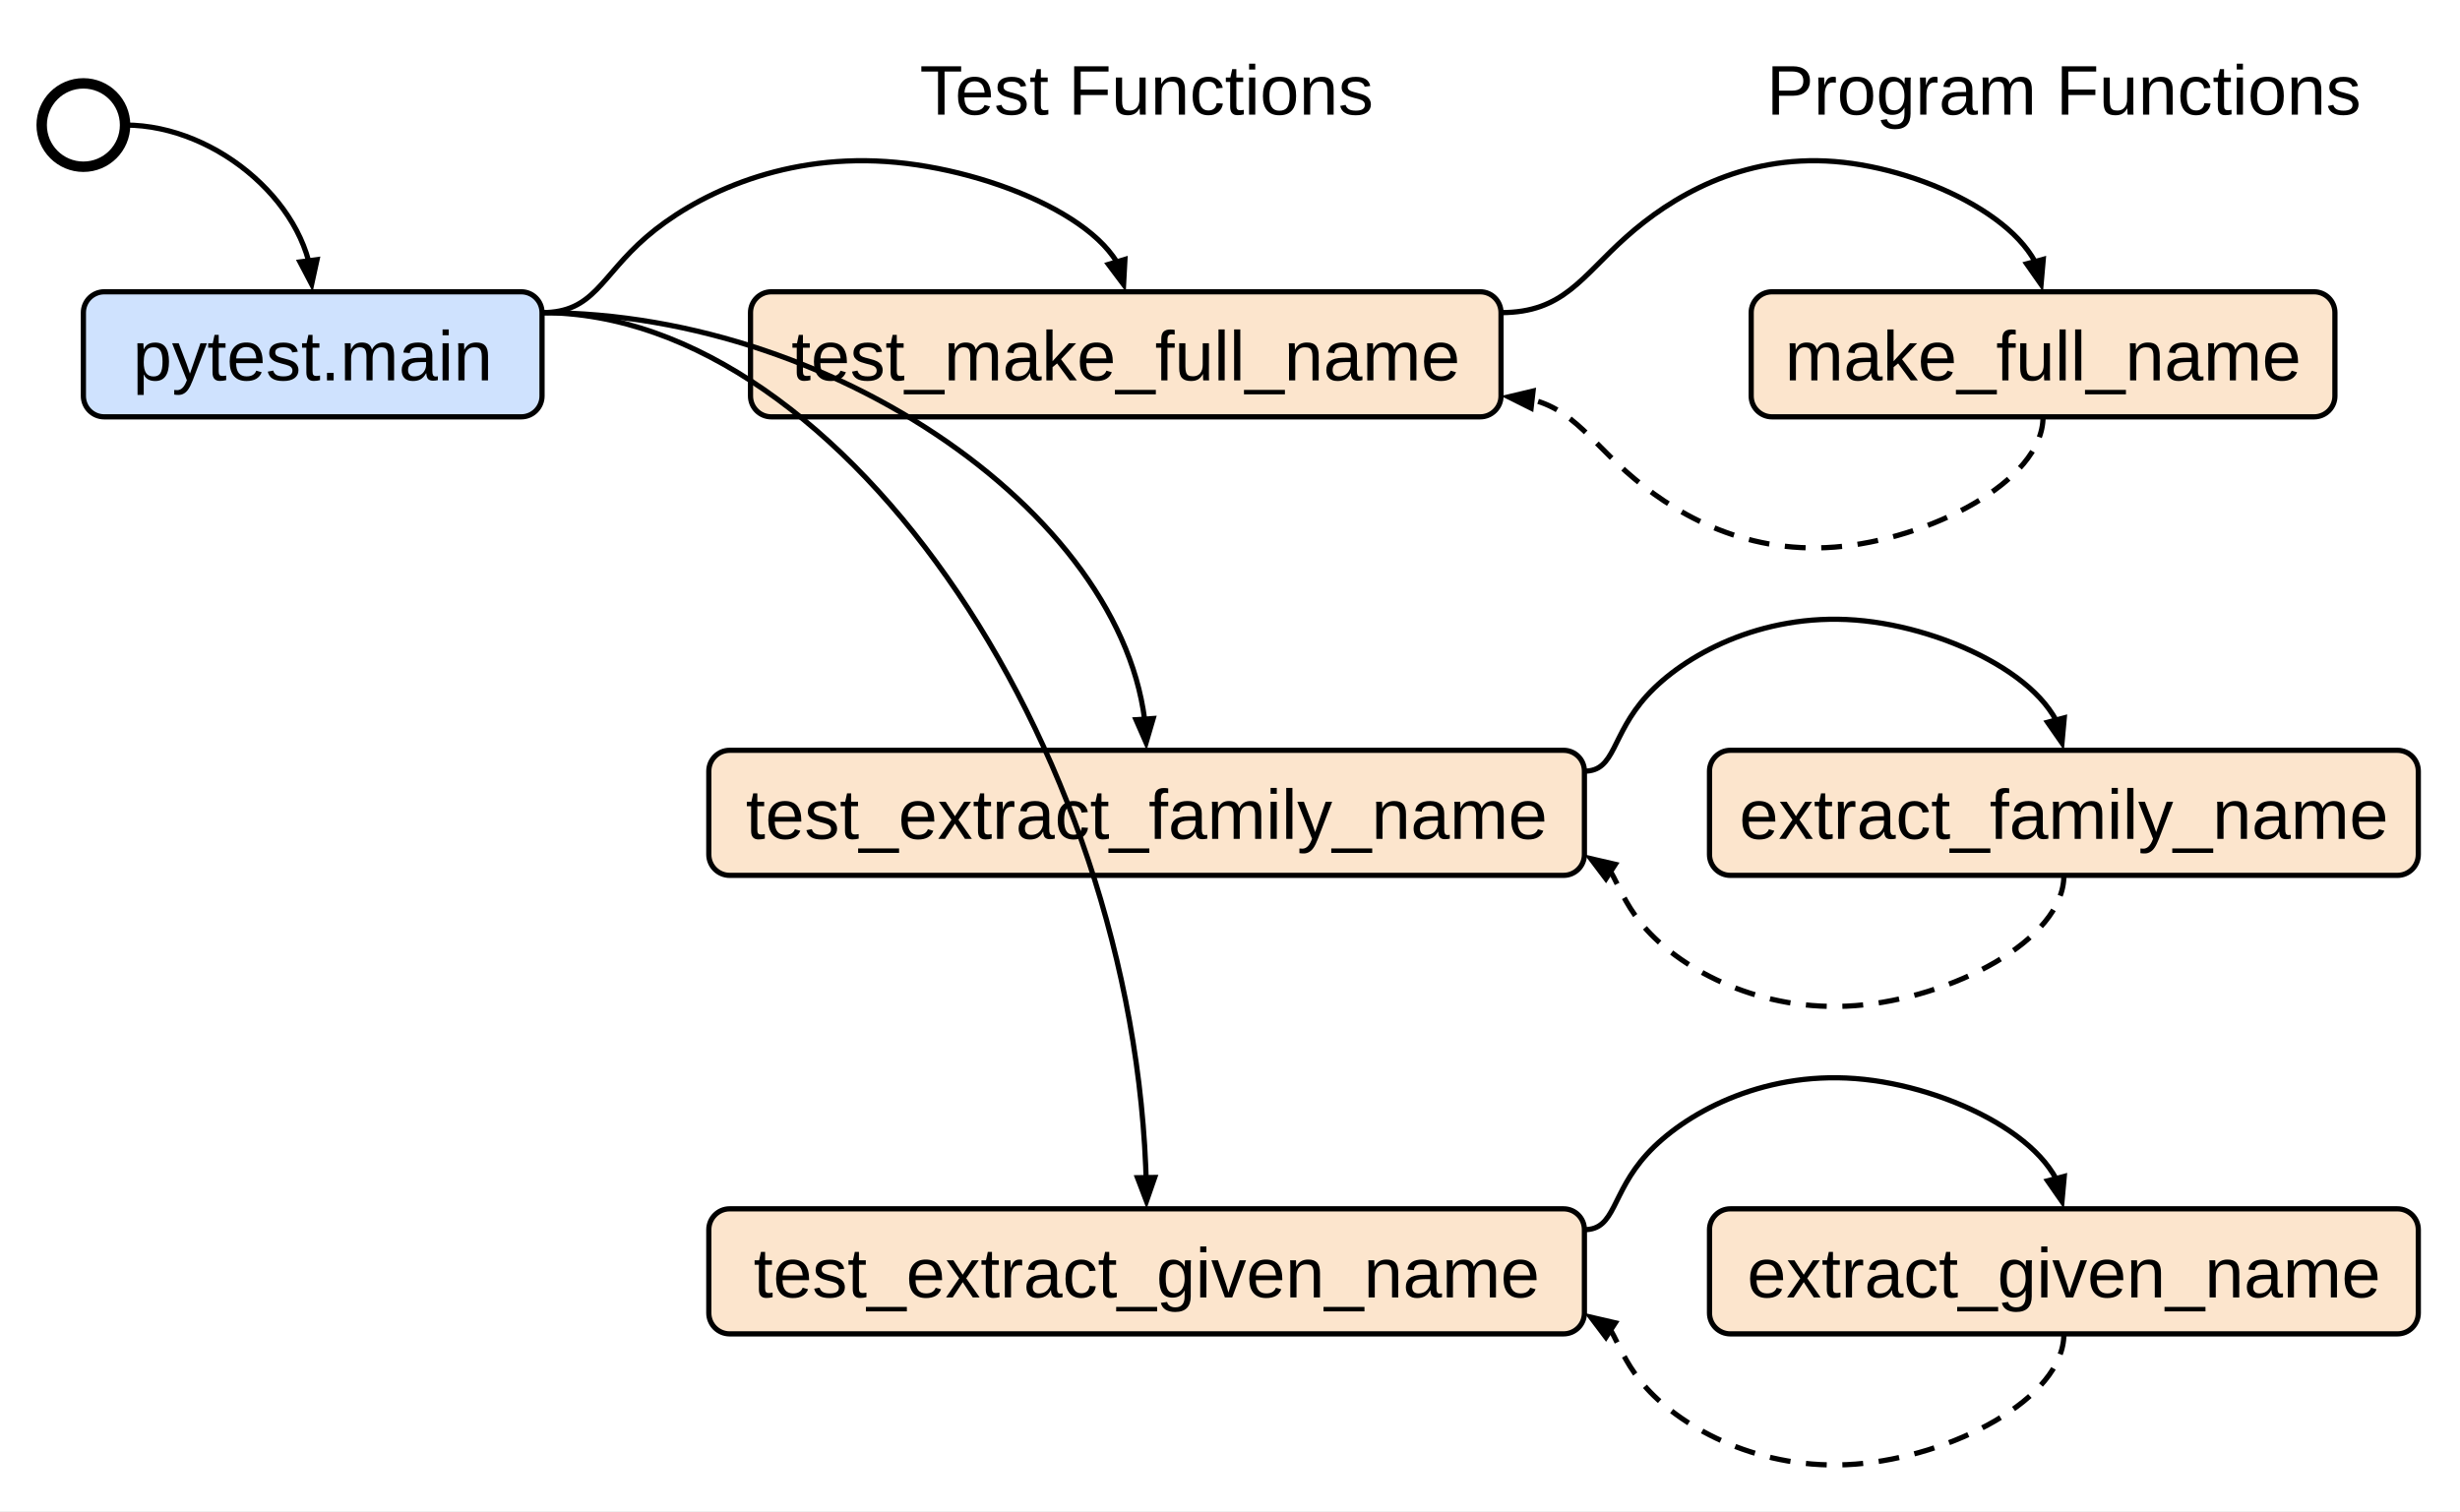
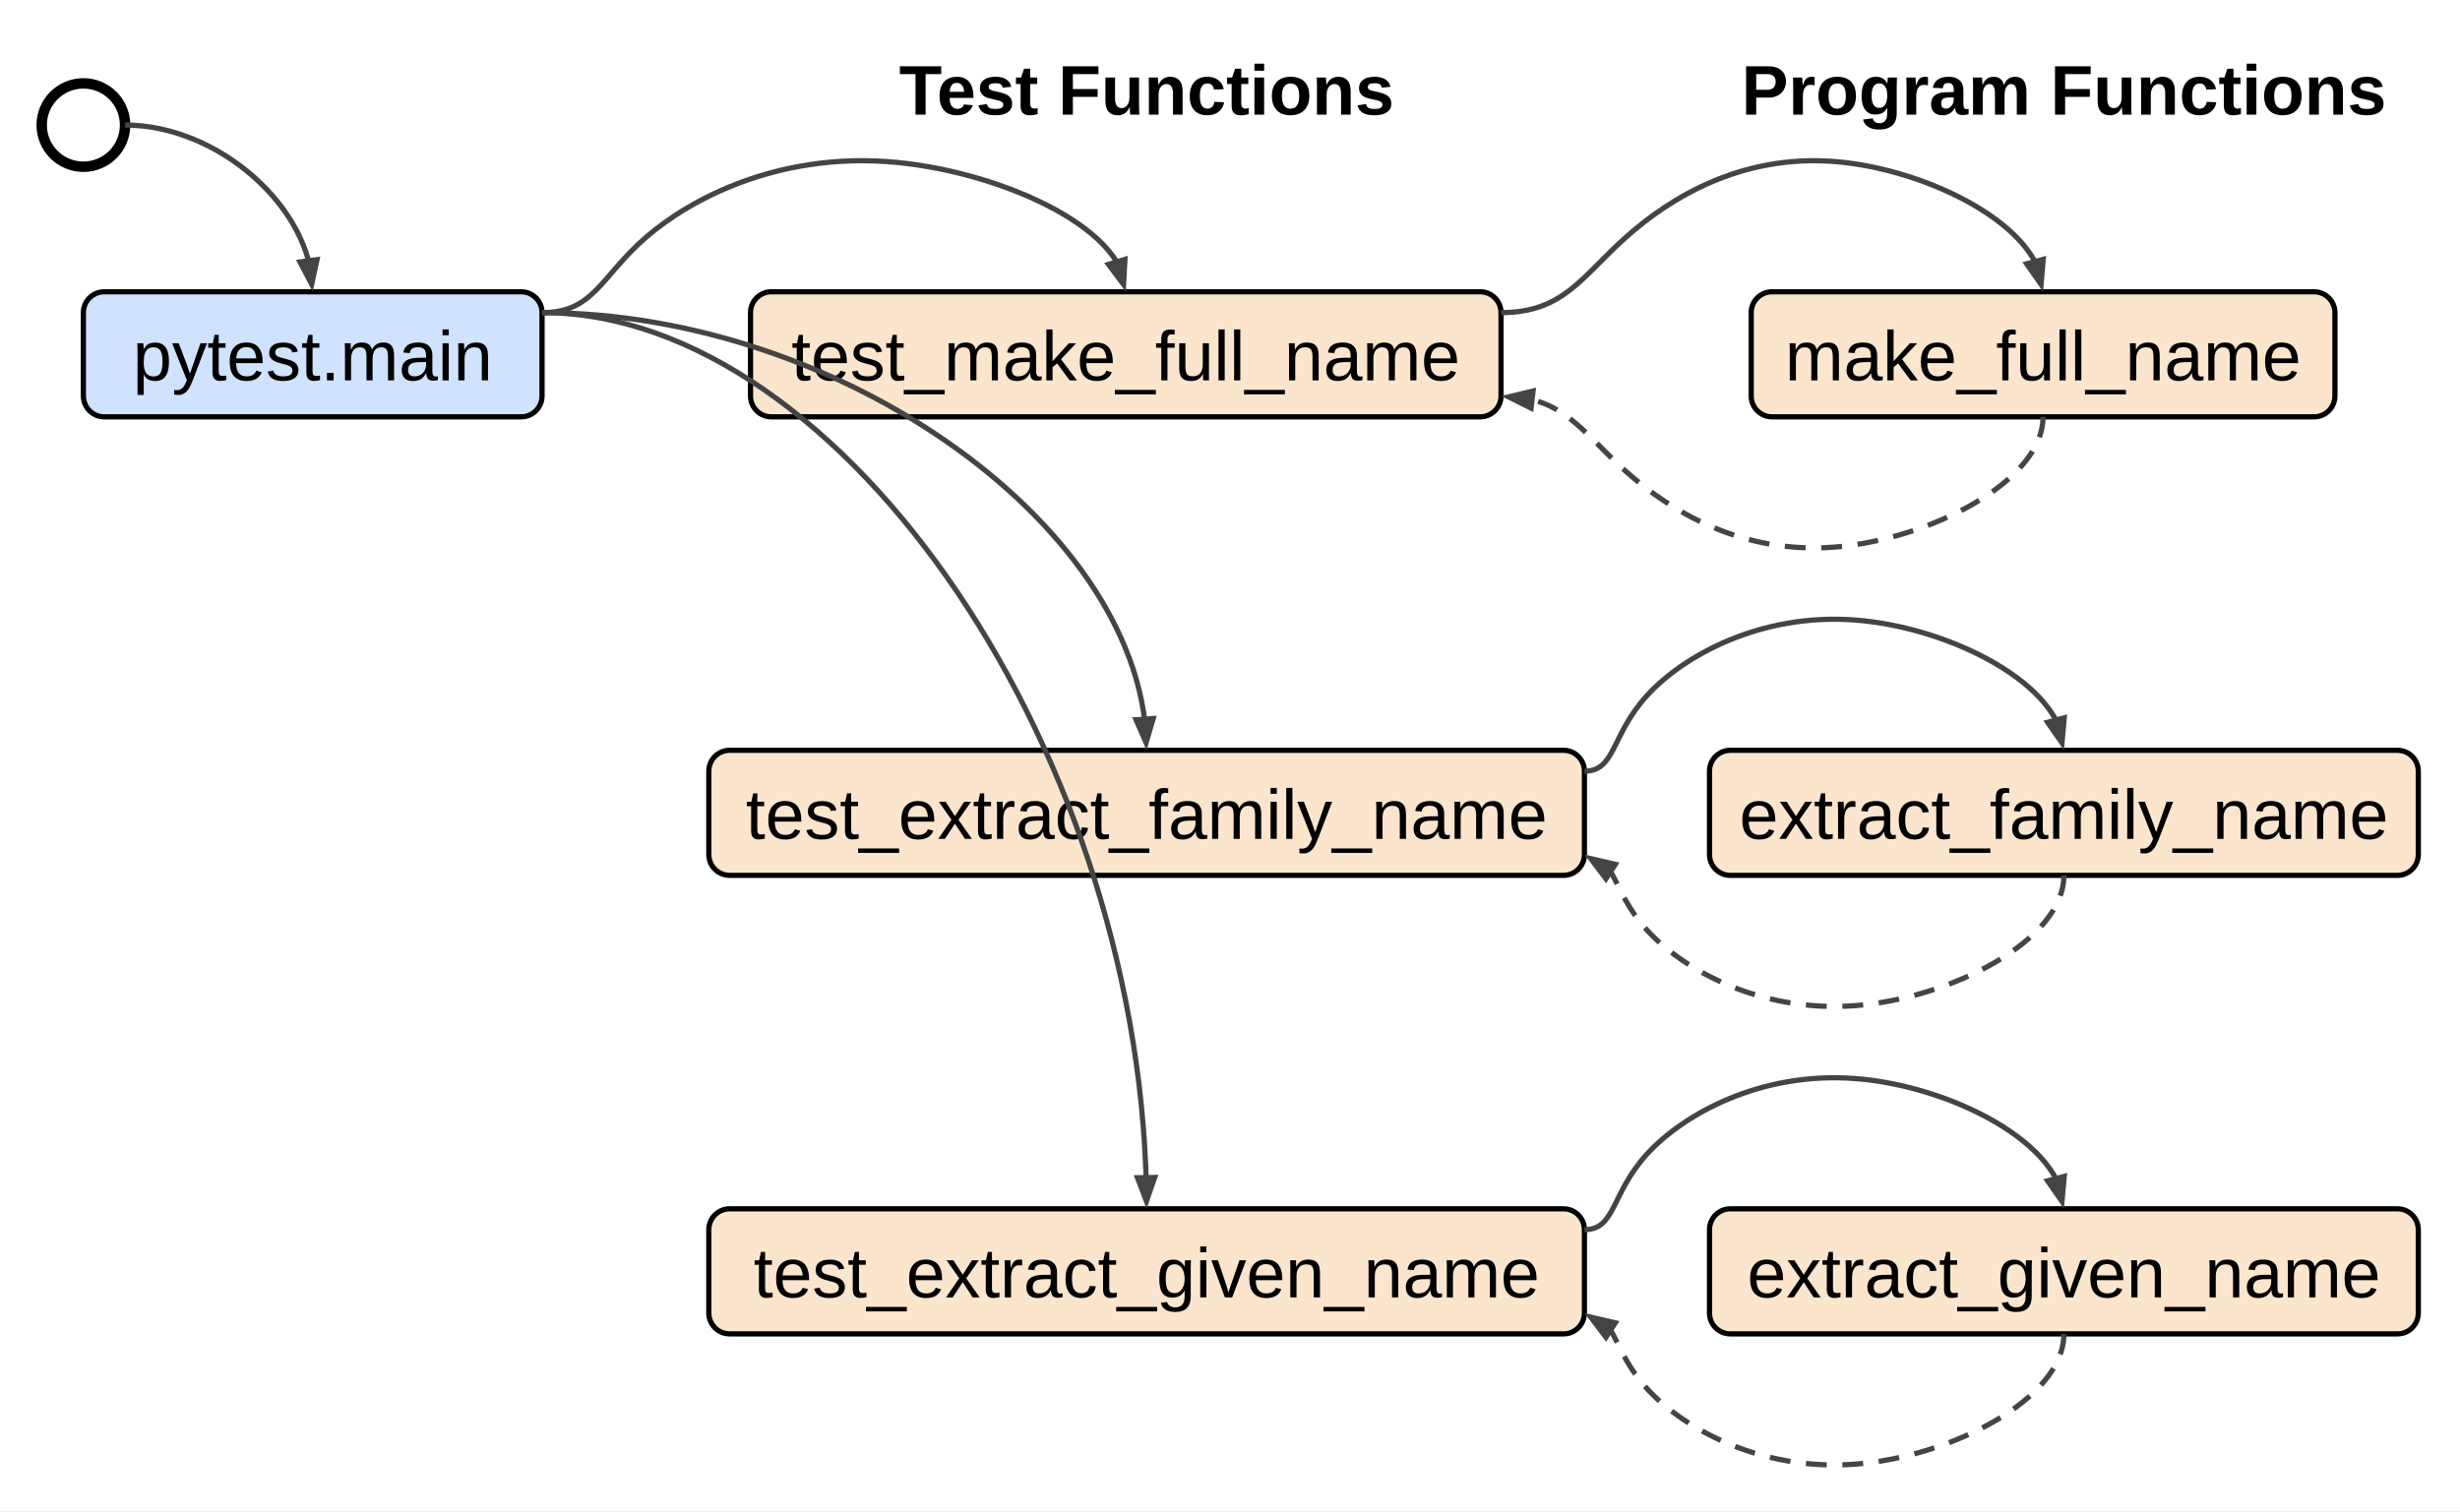
<svg xmlns="http://www.w3.org/2000/svg" viewBox="0 0 472 290">
  <style>
.bk{fill:#fff}
.start{stroke-width:2;stroke:#000;fill:none}

.std&gt;rect,.user&gt;rect{stroke-width:1;stroke:#000;rx:4}
.std&gt;rect{fill:#cfe2fe}
.user&gt;rect{fill:#fce5cd}
text{font:13.5px Arial,sans-serif;text-anchor:middle;fill:#000}
.head{font-weight:bold}

- .shaft{stroke-width:1;stroke:#000;fill:none}
+ .call,.return{stroke-width:1;stroke:#444}
+ .shaft{fill:none}
.return&gt;.shaft{stroke-dasharray:4 3}
- .tip{stroke-width:1;stroke:#000;fill:#000}
+ .tip{fill:#444}
</style>
  <rect class="bk" x="0" y="0" width="472" height="290" />
-   <text class="heading" x="220" y="22">Test Functions</text>
-   <text class="heading" x="396" y="22">Program Functions</text>
+   <text class="head" x="220" y="22">Test Functions</text>
+   <text class="head" x="396" y="22">Program Functions</text>
  <circle class="start" cx="16" cy="24" r="8" />
  <g class="std">
    <rect x="16" y="56" width="88" height="24" />
    <text x="60" y="73">pytest.main</text>
  </g>
  <g class="call">
    <path class="shaft" d="m24 24c9 0 18 4 24.75 10c3.38 3 6.19 6.5 8.16 10.25c.98 1.88 1.76 3.81 2.29 5.78l.01.02" />
    <path class="tip" d="m57.56 50.27l2.24 4.28l1.03-4.72z" />
  </g>
  <g class="user">
    <rect x="144" y="56" width="144" height="24" />
    <text x="216" y="73">test_make_full_name</text>
  </g>
  <g class="call">
    <path class="shaft" d="m104 60c10 0 11.2-6.9 20-14.5c8.8-7.6 25.2-15.9 46-14.5c10.4.7 21.9 3.83 30.8 8.34c4.45 2.26 8.25 4.86 10.94 7.68c.67.71 1.27 1.42 1.8 2.15c.13.18.26.37.38.55c.06.09.12.18.18.28l.16.26" />
    <path class="tip" d="m212.68 50.74l2.9 3.86l.26-4.82z" />
  </g>
  <g class="user">
    <rect x="136" y="144" width="168" height="24" />
    <text x="220" y="161">test_extract_family_name</text>
  </g>
  <g class="call">
    <path class="shaft" d="m104 60c29 0 58 10.5 79.75 26.25c10.88 7.88 19.94 17.06 26.28 26.91c3.17 4.92 5.66 10.01 7.36 15.18c.85 2.58 1.5 5.19 1.94 7.8c.05.33.11.65.15.98c.02.16.05.33.07.49l.05.41" />
    <path class="tip" d="m217.96 138.12l1.94 4.42l1.36-4.64z" />
  </g>
  <g class="user">
    <rect x="136" y="232" width="168" height="24" />
    <text x="220" y="249">test_extract_given_name</text>
  </g>
  <g class="call">
    <path class="shaft" d="m104 60c29 0 58 21.5 79.75 53.75c10.88 16.13 19.94 34.94 26.28 55.09c3.17 10.08 5.66 20.49 7.36 31.07c.85 5.29 1.5 10.62 1.94 15.98c.22 2.68.39 5.36.5 8.04c.03.67.05 1.34.07 2.01l0.05" />
    <path class="tip" d="m218.25 226.03l1.72 4.51l1.58-4.56z" />
  </g>
  <g class="user">
    <rect x="336" y="56" width="112" height="24" />
    <text x="392" y="73">make_full_name</text>
  </g>
  <g class="call">
    <path class="shaft" d="m288 60c12 0 15.47-6.9 24-14.5c8.53-7.6 22.13-15.9 40-14.5c8.93.7 18.93 3.83 26.7 8.34c3.88 2.26 7.21 4.86 9.56 7.68c.59.71 1.12 1.42 1.58 2.15c.12.18.23.37.33.55c.05.09.11.18.16.28l.11.21" />
    <path class="tip" d="m388.85 50.63l2.77 3.95l.42-4.81z" />
  </g>
  <g class="return">
    <path class="shaft" d="m392 80c0 12.5-22.13 23.6-40 25c-17.87 1.4-31.47-6.9-40-14.5c-4.27-3.8-7.27-7.43-10.7-10.1c-1.72-1.34-3.54-2.44-5.69-3.2c-.27-.1-.54-.19-.82-.27c-.14-.04-.28-.08-.42-.12l-.41-.11" />
    <path class="tip" d="m294.15 75.05l-4.7 1.12l4.32 2.16z" />
  </g>
  <g class="user">
    <rect x="328" y="144" width="136" height="24" />
    <text x="396" y="161">extract_family_name</text>
  </g>
  <g class="call">
    <path class="shaft" d="m304 148c6 0 5.07-6.9 12-14.5c6.93-7.6 21.73-15.9 40-14.5c9.13.7 19.13 3.82 26.85 8.34c3.86 2.26 7.15 4.86 9.47 7.68c.58.71 1.1 1.42 1.56 2.15c.11.18.22.37.33.55c.05.09.1.18.15.28l.11.2" />
    <path class="tip" d="m392.87 138.62l2.76 3.96l.44-4.81z" />
  </g>
  <g class="return">
    <path class="shaft" d="m396 168c0 12.5-21.73 23.6-40 25c-18.27 1.4-33.07-6.9-40-14.5c-3.47-3.8-4.97-7.43-6.35-10.1c-.17-.33-.34-.65-.52-.96l-.1-.17" />
    <path class="tip" d="m309.93 165.88l-4.71-1.09l2.91 3.86z" />
  </g>
  <g class="user">
    <rect x="328" y="232" width="136" height="24" />
    <text x="396" y="249">extract_given_name</text>
  </g>
  <g class="call">
    <path class="shaft" d="m304 236c6 0 5.07-6.9 12-14.5c6.93-7.6 21.73-15.9 40-14.5c9.13.7 19.13 3.83 26.85 8.34c3.86 2.26 7.15 4.86 9.47 7.68c.58.71 1.1 1.42 1.56 2.15c.11.18.22.37.33.55c.05.09.1.18.15.28l.11.2" />
    <path class="tip" d="m392.87 226.62l2.76 3.96l.44-4.81z" />
  </g>
  <g class="return">
    <path class="shaft" d="m396 256c0 12.5-21.73 23.6-40 25c-18.27 1.4-33.07-6.9-40-14.5c-3.47-3.8-4.97-7.42-6.35-10.1c-.17-.33-.34-.65-.52-.96l-.1-.17" />
    <path class="tip" d="m309.93 253.88l-4.71-1.09l2.91 3.86z" />
  </g>
</svg>
